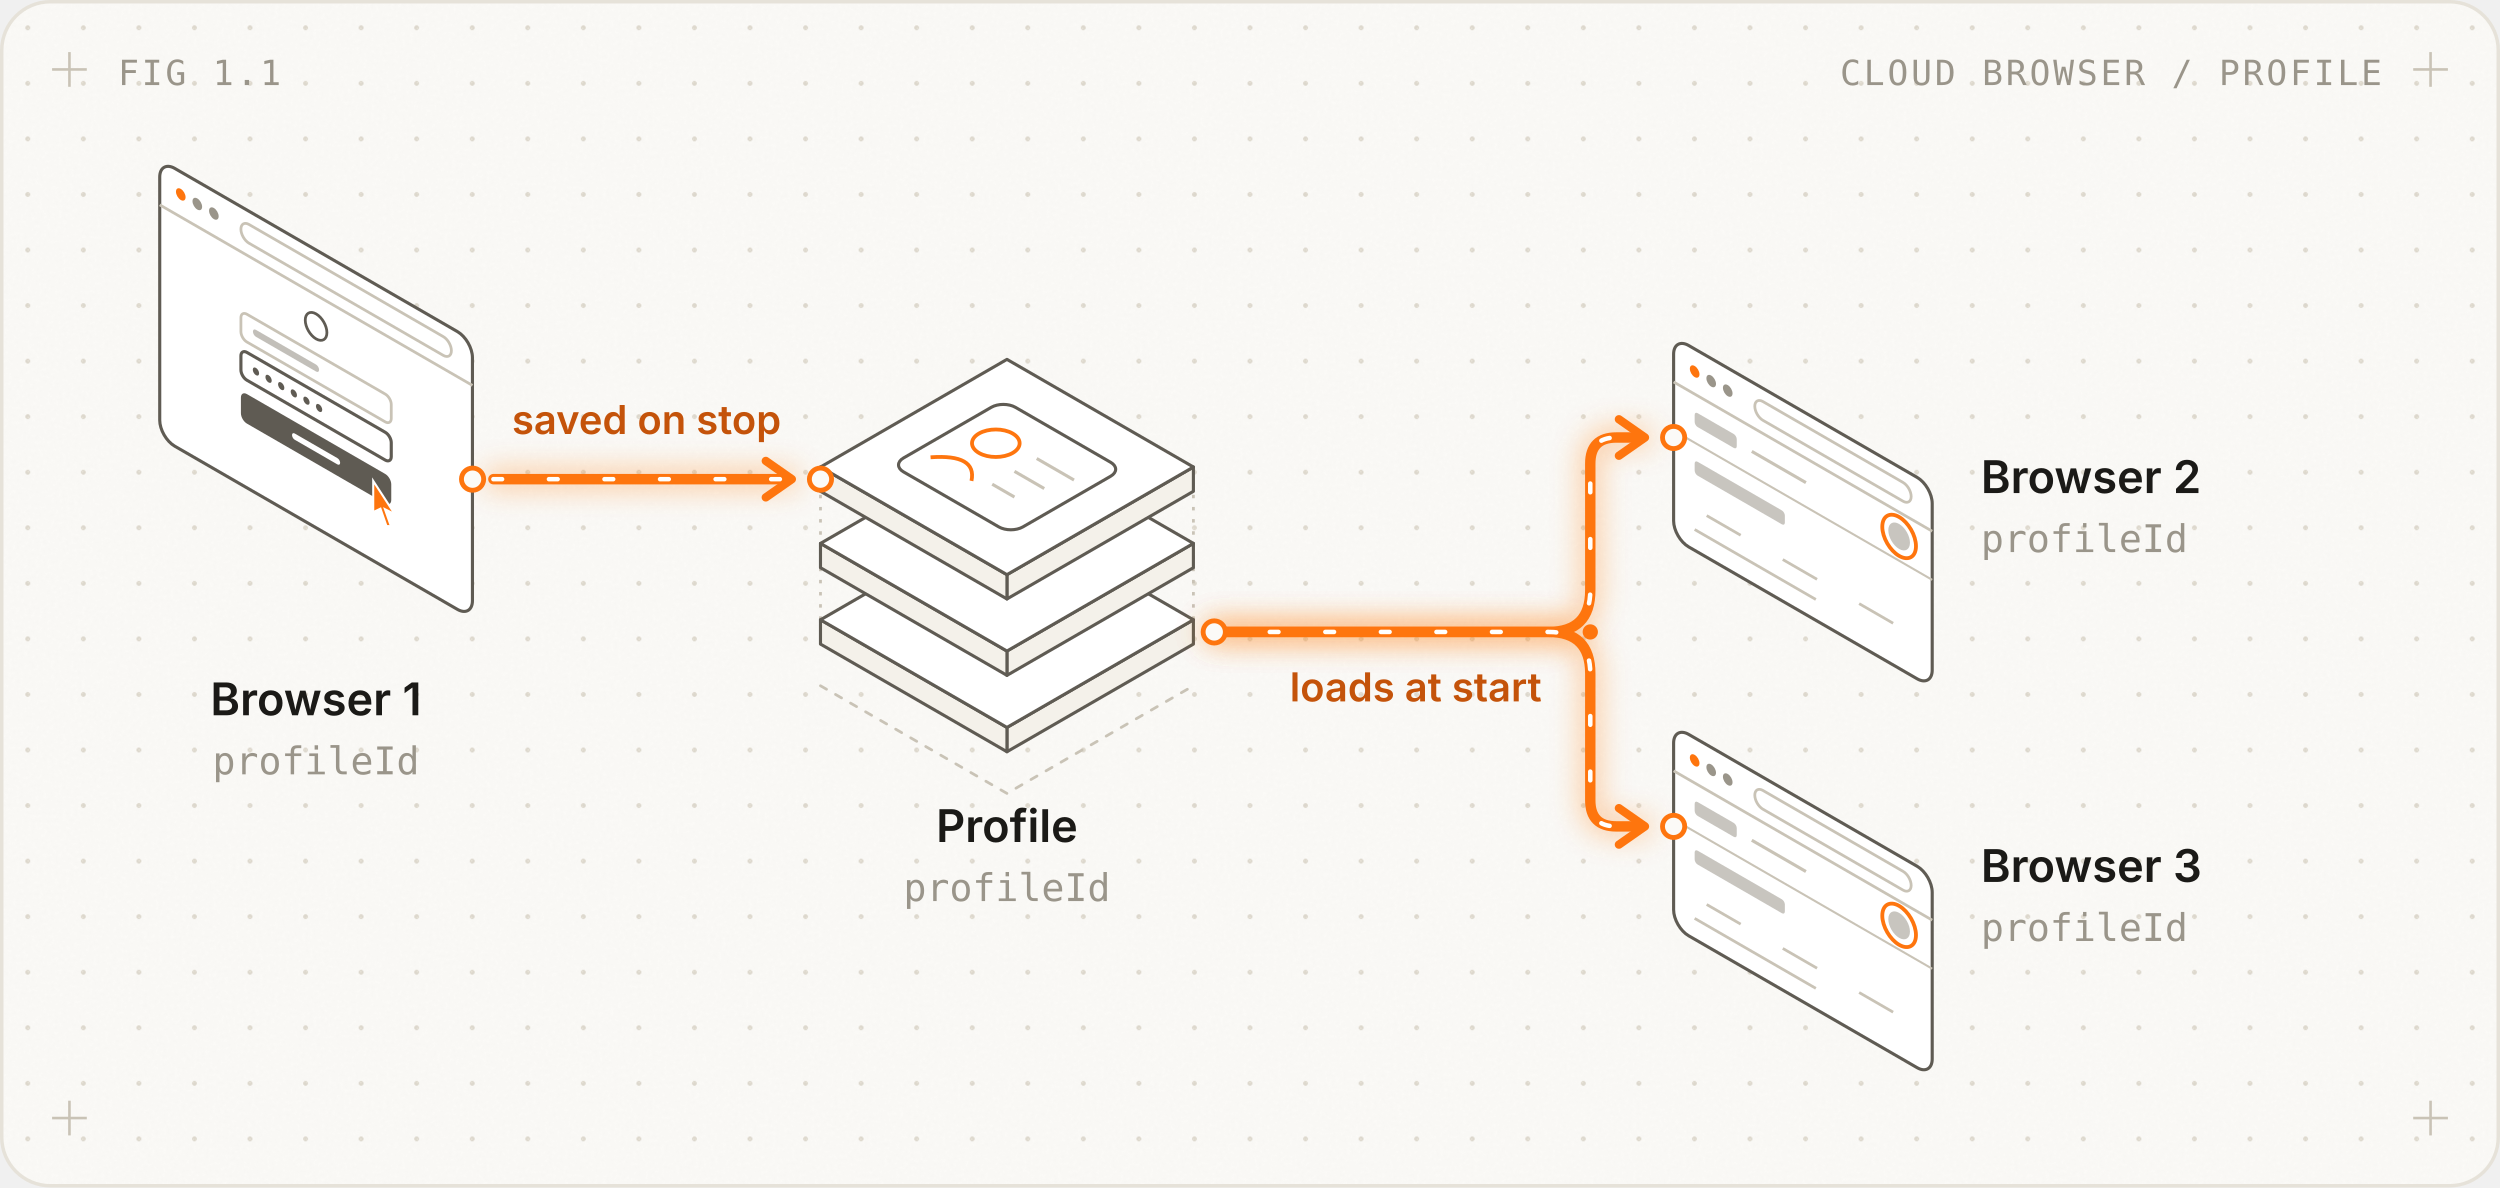
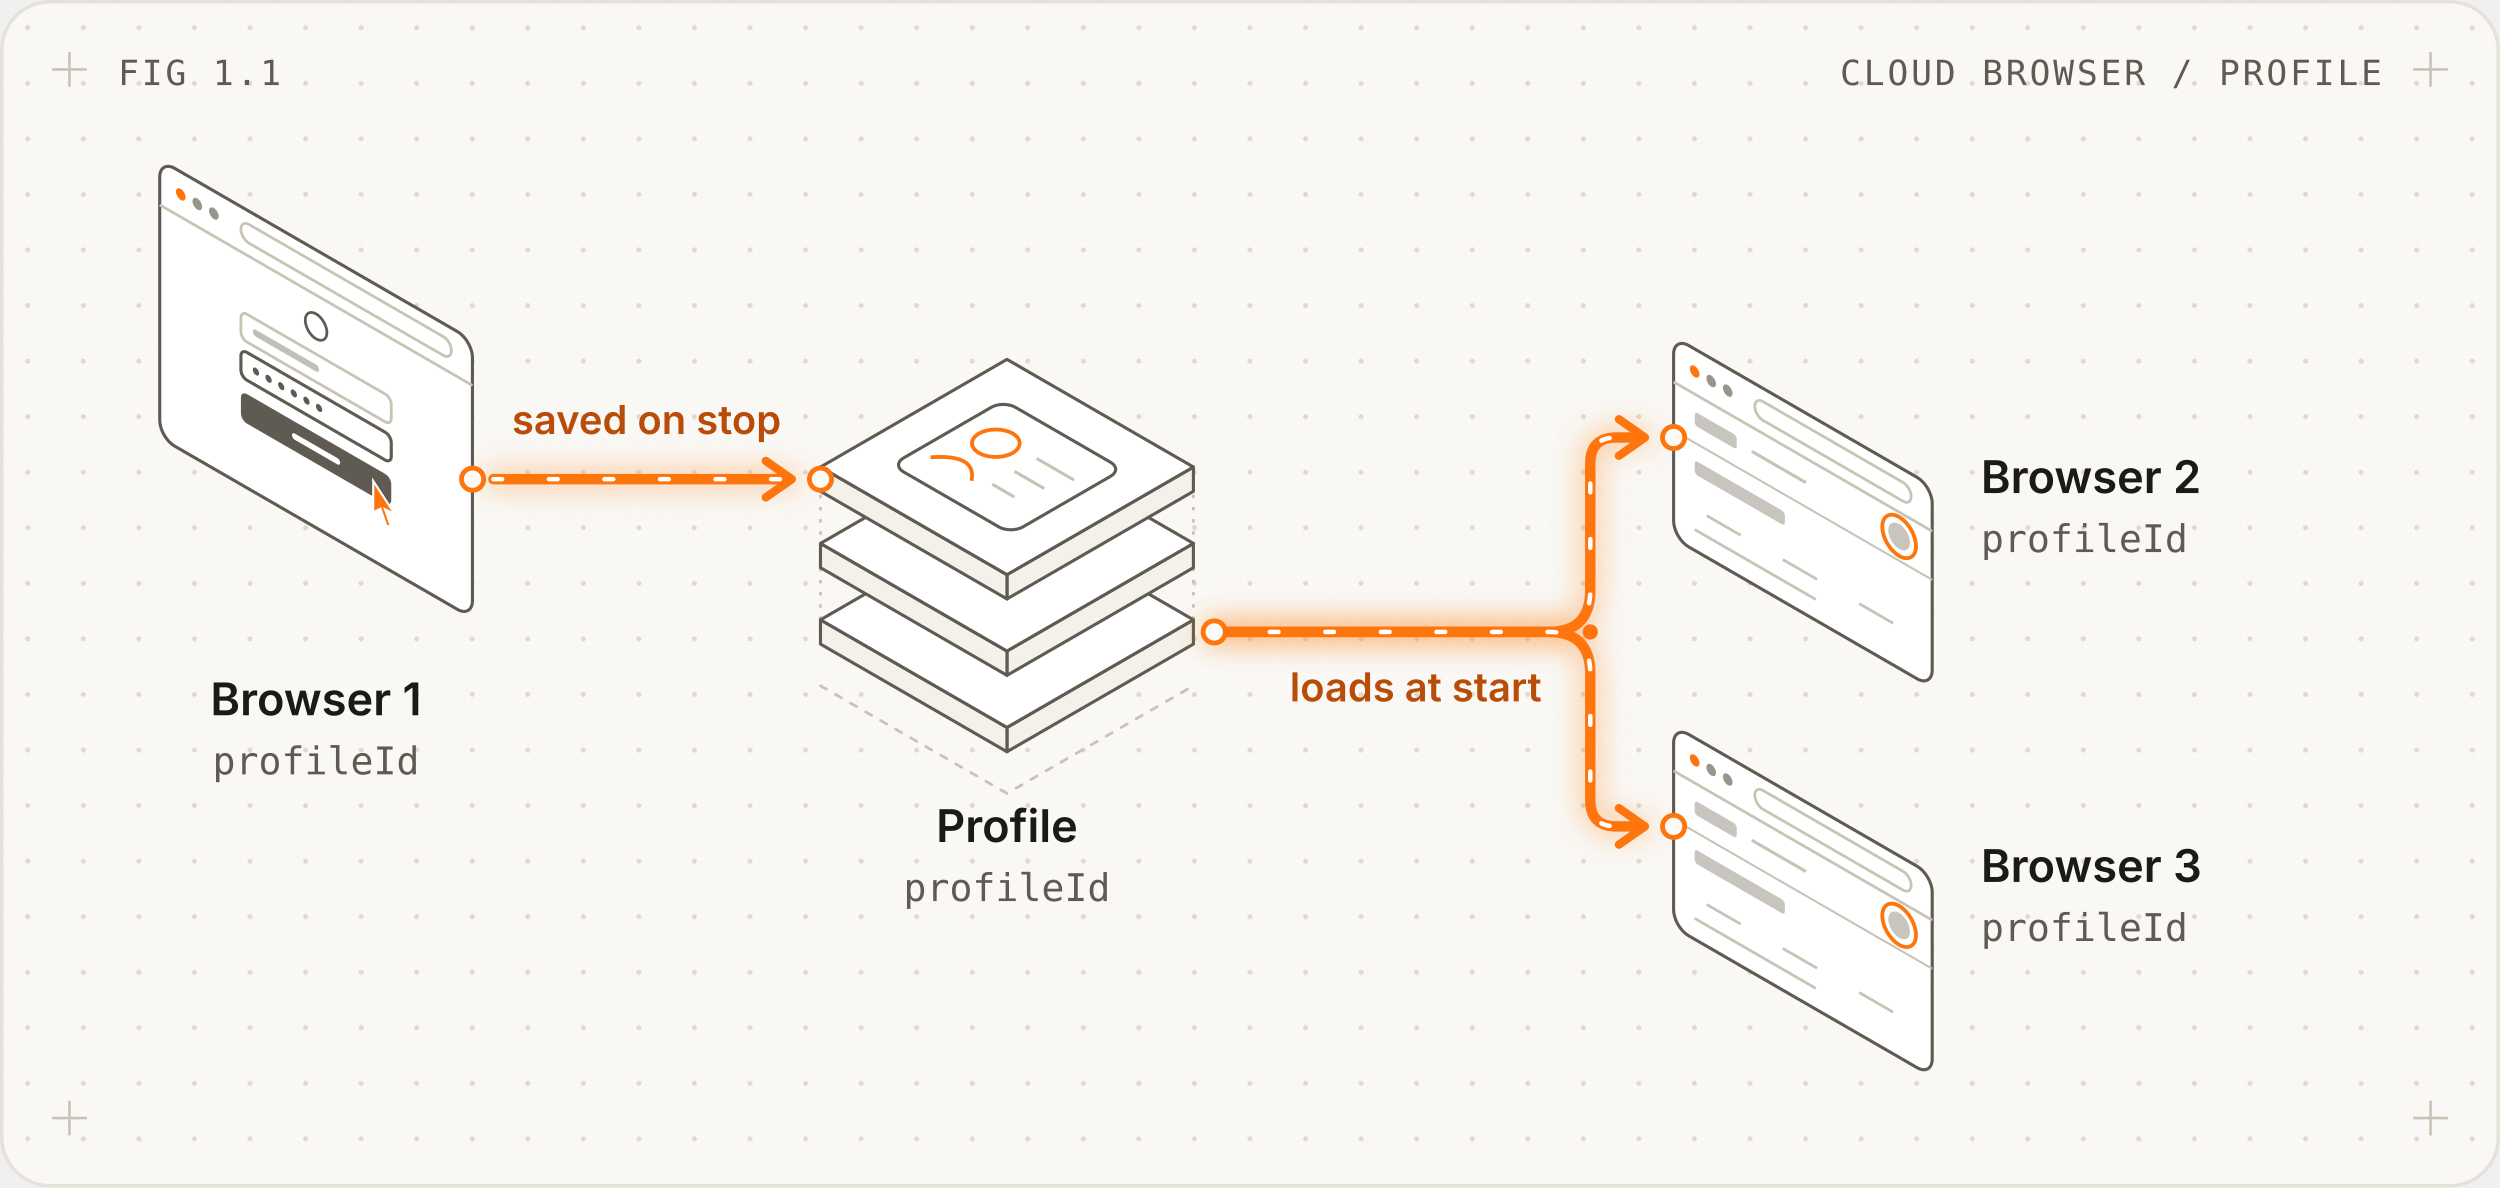
<svg xmlns="http://www.w3.org/2000/svg" viewBox="0 0 720 342" width="720" height="342" role="img" aria-labelledby="t d" fill="none">
  <style>.s{font-family:Geist, Inter, -apple-system, BlinkMacSystemFont, 'Segoe UI', Helvetica, Arial, sans-serif}.m{font-family:'Geist Mono', ui-monospace, SFMono-Regular, Menlo, monospace}text{font-kerning:normal}@keyframes flow{to{stroke-dashoffset:-16}}@keyframes cur{0%,100%{transform:translate(-14px,-9px)}14%,26%{transform:translate(0,0)}36%{transform:translate(-14px,-9px)}}@keyframes btn{0%,19%,25%,100%{fill-opacity:1}21%,23%{fill-opacity:.45}}@keyframes pks{0%,27%{stroke-opacity:0}31%,52%{stroke-opacity:1}56%,100%{stroke-opacity:0}}@keyframes pkl{0%,54%{stroke-opacity:0}58%,88%{stroke-opacity:1}92%,100%{stroke-opacity:0}}@keyframes wr{0%,36%{fill-opacity:0}46%,60%{fill-opacity:1}74%,100%{fill-opacity:0}}@keyframes ring{0%,4%{stroke-opacity:1}12%,60%{stroke-opacity:.2}68%,100%{stroke-opacity:1}}@media (prefers-reduced-motion:no-preference){.flow{animation:flow 1s linear infinite,pks 7s linear infinite}.load{animation:flow 1s linear infinite,pkl 7s linear infinite}.cur{animation:cur 7s ease-in-out infinite}.btn{animation:btn 7s linear infinite}.wr{animation:wr 7s ease-in-out infinite}.ring{animation:ring 7s ease-in-out infinite}.ring2{animation-delay:.25s}}</style>
  <defs>
    <pattern id="dots" width="16" height="16" patternUnits="userSpaceOnUse">
      <circle cx="8" cy="8" r="0.7" fill="#DDD8CD" />
    </pattern>
    <filter id="grain" x="0" y="0" width="100%" height="100%">
      <feTurbulence type="fractalNoise" baseFrequency="0.9" numOctaves="2" seed="7" stitchTiles="stitch" />
      <feColorMatrix values="0 0 0 0 0.5  0 0 0 0 0.5  0 0 0 0 0.5  0 0 0 0.05 0" />
    </filter>
    <clipPath id="card">
      <rect x="0.5" y="0.5" width="719" height="341" rx="14" />
    </clipPath>
    <filter id="glow" filterUnits="userSpaceOnUse" x="0" y="0" width="720" height="342">
      <feGaussianBlur stdDeviation="4" />
    </filter>
    <marker id="oh" viewBox="0 0 10 10" refX="6" refY="5" markerWidth="5" markerHeight="5" orient="auto" markerUnits="strokeWidth">
      <path d="M1.5 1.5 L6.5 5 L1.5 8.5" stroke="#FE750E" stroke-width="1.6" fill="none" stroke-linecap="round" stroke-linejoin="round" />
    </marker>
  </defs>
  <rect x="0.5" y="0.5" width="719" height="341" rx="14" fill="#FBFAF7" />
  <g clip-path="url(#card)">
    <rect width="720" height="342" fill="url(#dots)" />
    <rect width="720" height="342" filter="url(#grain)" />
  </g>
  <rect x="0.5" y="0.5" width="719" height="341" rx="14" fill="none" stroke="#E6E2D9" />
  <path d="M15 20h10M20 15v10" stroke="#C9C3B6" stroke-width="0.75" />
  <path d="M695 20h10M700 15v10" stroke="#C9C3B6" stroke-width="0.75" />
  <path d="M15 322h10M20 317v10" stroke="#C9C3B6" stroke-width="0.75" />
  <path d="M695 322h10M700 317v10" stroke="#C9C3B6" stroke-width="0.75" />
-   <text x="34.0" y="24.5" font-size="10" fill="#9A958A" letter-spacing="0.08em" class="m">FIG 1.1</text>
-   <text x="686.0" y="24.5" font-size="10" fill="#9A958A" text-anchor="end" letter-spacing="0.08em" class="m">CLOUD BROWSER / PROFILE</text>
+   <text x="34.0" y="24.5" font-size="10" fill="#5F5B53" letter-spacing="0.08em" class="m">FIG 1.1</text>
+   <text x="686.0" y="24.5" font-size="10" fill="#5F5B53" text-anchor="end" letter-spacing="0.08em" class="m">CLOUD BROWSER / PROFILE</text>
  <polyline points="236.3,197.5 290.0,228.5 343.7,197.5" stroke="#C9C3B6" stroke-width="0.8" stroke-dasharray="2 3" stroke-linejoin="round" stroke-linecap="round" />
  <line x1="236.3" y1="185.5" x2="236.3" y2="134.5" stroke="#C9C3B6" stroke-width="0.8" stroke-dasharray="1 2.5" />
  <line x1="290.0" y1="216.5" x2="290.0" y2="165.5" stroke="#C9C3B6" stroke-width="0.8" stroke-dasharray="1 2.5" />
  <line x1="343.7" y1="185.5" x2="343.7" y2="134.5" stroke="#C9C3B6" stroke-width="0.8" stroke-dasharray="1 2.5" />
  <polygon points="343.7,178.5 290.0,209.5 290.0,216.5 343.7,185.5" fill="#F4F1EA" stroke="#5F5B53" stroke-width="0.9" stroke-linejoin="round" stroke-linecap="round" />
  <polygon points="236.3,178.5 290.0,209.5 290.0,216.5 236.3,185.5" fill="#F4F1EA" stroke="#5F5B53" stroke-width="0.9" stroke-linejoin="round" stroke-linecap="round" />
  <polygon points="290.0,147.5 343.7,178.5 290.0,209.5 236.3,178.5" fill="#FFFFFF" stroke="#5F5B53" stroke-width="0.9" stroke-linejoin="round" stroke-linecap="round" />
  <polygon points="343.7,156.5 290.0,187.5 290.0,194.5 343.7,163.5" fill="#F4F1EA" stroke="#5F5B53" stroke-width="0.9" stroke-linejoin="round" stroke-linecap="round" />
  <polygon points="236.3,156.5 290.0,187.5 290.0,194.5 236.3,163.5" fill="#F4F1EA" stroke="#5F5B53" stroke-width="0.9" stroke-linejoin="round" stroke-linecap="round" />
  <polygon points="290.0,125.5 343.7,156.5 290.0,187.5 236.3,156.5" fill="#FFFFFF" stroke="#5F5B53" stroke-width="0.9" stroke-linejoin="round" stroke-linecap="round" />
  <polygon points="343.7,134.5 290.0,165.5 290.0,172.5 343.7,141.5" fill="#F4F1EA" stroke="#5F5B53" stroke-width="0.9" stroke-linejoin="round" stroke-linecap="round" />
  <polygon points="236.3,134.5 290.0,165.5 290.0,172.5 236.3,141.5" fill="#F4F1EA" stroke="#5F5B53" stroke-width="0.9" stroke-linejoin="round" stroke-linecap="round" />
  <polygon points="290.0,103.5 343.7,134.5 290.0,165.5 236.3,134.5" fill="#FFFFFF" stroke="#5F5B53" stroke-width="0.9" stroke-linejoin="round" stroke-linecap="round" />
  <polygon class="wr" points="290.0,103.5 343.7,134.5 290.0,165.5 236.3,134.5" fill="#FFE6D2" fill-opacity="0" />
  <g transform="matrix(0.866,0.5,-0.866,0.5,290.0,103.5)">
    <rect x="11.2" y="12.4" width="39.7" height="37.2" rx="4" stroke="#5F5B53" stroke-width="0.9" vector-effect="non-scaling-stroke" />
    <circle cx="22.3" cy="26.0" r="5.6" stroke="#FE750E" stroke-width="1.1" vector-effect="non-scaling-stroke" />
    <path d="M15.5 40.9 q6.8 -8.7 13.6 0" stroke="#FE750E" stroke-width="1.1" vector-effect="non-scaling-stroke" />
    <line x1="33.5" y1="23.6" x2="45.9" y2="23.6" stroke="#C9C3B6" stroke-width="0.9" vector-effect="non-scaling-stroke" />
    <line x1="33.5" y1="31.0" x2="43.4" y2="31.0" stroke="#C9C3B6" stroke-width="0.9" vector-effect="non-scaling-stroke" />
    <line x1="33.5" y1="38.4" x2="40.9" y2="38.4" stroke="#C9C3B6" stroke-width="0.9" vector-effect="non-scaling-stroke" />
  </g>
  <path d="M142.1 138.0 H227.3" stroke="#FE750E" stroke-width="6" stroke-opacity="0.35" filter="url(#glow)" stroke-linejoin="round" stroke-linecap="round" />
  <path d="M142.1 138.0 H227.3" stroke="#FE750E" stroke-width="3" stroke-linejoin="round" stroke-linecap="round" marker-end="url(#oh)" />
  <path class="flow" d="M142.1 138.0 H227.3" stroke="#FFFFFF" stroke-width="1.3" stroke-dasharray="2.5 13.5" stroke-linecap="round" />
-   <text x="186.2" y="125.0" font-size="11.5" fill="#C4530A" font-weight="600" text-anchor="middle" class="s">saved on stop</text>
+   <text x="186.2" y="125.0" font-size="11.5" fill="#B84D09" font-weight="600" text-anchor="middle" class="s">saved on stop</text>
  <path d="M349.7 182.0 L446.0 182.0 Q458.0 182.0 458.0 170.0 L458.0 133.5 Q458.0 126.0 465.5 126.0 L473.0 126.0" stroke="#FE750E" stroke-width="6" stroke-opacity="0.35" filter="url(#glow)" stroke-linejoin="round" stroke-linecap="round" />
  <path d="M349.7 182.0 L446.0 182.0 Q458.0 182.0 458.0 170.0 L458.0 133.5 Q458.0 126.0 465.5 126.0 L473.0 126.0" stroke="#FE750E" stroke-width="3" stroke-linejoin="round" stroke-linecap="round" marker-end="url(#oh)" />
  <path class="load" d="M349.7 182.0 L446.0 182.0 Q458.0 182.0 458.0 170.0 L458.0 133.5 Q458.0 126.0 465.5 126.0 L473.0 126.0" stroke="#FFFFFF" stroke-width="1.3" stroke-dasharray="2.5 13.5" stroke-linecap="round" />
  <path d="M349.7 182.0 L446.0 182.0 Q458.0 182.0 458.0 194.0 L458.0 230.5 Q458.0 238.0 465.5 238.0 L473.0 238.0" stroke="#FE750E" stroke-width="6" stroke-opacity="0.35" filter="url(#glow)" stroke-linejoin="round" stroke-linecap="round" />
  <path d="M349.7 182.0 L446.0 182.0 Q458.0 182.0 458.0 194.0 L458.0 230.5 Q458.0 238.0 465.5 238.0 L473.0 238.0" stroke="#FE750E" stroke-width="3" stroke-linejoin="round" stroke-linecap="round" marker-end="url(#oh)" />
  <path class="load" d="M349.7 182.0 L446.0 182.0 Q458.0 182.0 458.0 194.0 L458.0 230.5 Q458.0 238.0 465.5 238.0 L473.0 238.0" stroke="#FFFFFF" stroke-width="1.3" stroke-dasharray="2.5 13.5" stroke-linecap="round" />
  <circle cx="458" cy="182.0" r="2.2" fill="#FE750E" />
-   <text x="444.0" y="202.0" font-size="11.5" fill="#C4530A" font-weight="600" text-anchor="end" class="s">loads at start</text>
+   <text x="444.0" y="202.0" font-size="11.5" fill="#B84D09" font-weight="600" text-anchor="end" class="s">loads at start</text>
  <g transform="matrix(0.866,0.5,0,1,46.0,126.0)">
    <rect x="0" y="-80" width="104" height="80" rx="5" fill="#FFFFFF" stroke="#5F5B53" stroke-width="0.9" vector-effect="non-scaling-stroke" />
    <line x1="0" y1="-67" x2="104" y2="-67" stroke="#C9C3B6" stroke-width="0.8" vector-effect="non-scaling-stroke" />
    <circle cx="7.0" cy="-73.5" r="1.6" fill="#FE750E" />
    <circle cx="12.5" cy="-73.5" r="1.6" fill="#9A958A" />
    <circle cx="18.0" cy="-73.5" r="1.6" fill="#9A958A" />
    <rect x="27" y="-76.2" width="70" height="5.4" rx="2.7" stroke="#C9C3B6" stroke-width="0.8" vector-effect="non-scaling-stroke" />
    <circle cx="52.0" cy="-58" r="3.6" stroke="#5F5B53" stroke-width="0.8" vector-effect="non-scaling-stroke" />
    <rect x="27.0" y="-50" width="50" height="8" rx="2" stroke="#C9C3B6" stroke-width="0.8" vector-effect="non-scaling-stroke" />
    <rect x="31.0" y="-47" width="22" height="2" rx="1" fill="#9A958A" fill-opacity=".6" />
    <rect x="27.0" y="-39" width="50" height="8" rx="2" stroke="#5F5B53" stroke-width="0.9" vector-effect="non-scaling-stroke" />
    <circle cx="32.0" cy="-35" r="1.05" fill="#5F5B53" />
    <circle cx="36.2" cy="-35" r="1.05" fill="#5F5B53" />
    <circle cx="40.4" cy="-35" r="1.05" fill="#5F5B53" />
    <circle cx="44.6" cy="-35" r="1.05" fill="#5F5B53" />
    <circle cx="48.8" cy="-35" r="1.05" fill="#5F5B53" />
    <circle cx="53.0" cy="-35" r="1.05" fill="#5F5B53" />
    <rect class="btn" x="27.0" y="-27" width="50" height="8.5" rx="2" fill="#5F5B53" />
    <rect x="44.0" y="-23.6" width="16" height="1.8" rx=".9" fill="#FFFFFF" />
    <path class="cur" d="M71.0 -23 l0 9 l2.4 -2.2 l2 4 l1.5 -0.7 l-2 -3.9 l3.3 -0.2z" fill="#FE750E" stroke="#FFFFFF" stroke-width="0.6" vector-effect="non-scaling-stroke" />
  </g>
  <g transform="matrix(0.866,0.5,0,1,482.0,155.0)">
    <rect x="0" y="-58" width="86" height="58" rx="5" fill="#FFFFFF" stroke="#5F5B53" stroke-width="0.9" vector-effect="non-scaling-stroke" />
    <line x1="0" y1="-45" x2="86" y2="-45" stroke="#C9C3B6" stroke-width="0.8" vector-effect="non-scaling-stroke" />
    <circle cx="7.0" cy="-51.5" r="1.6" fill="#FE750E" />
    <circle cx="12.5" cy="-51.5" r="1.6" fill="#9A958A" />
    <circle cx="18.0" cy="-51.5" r="1.6" fill="#9A958A" />
    <rect x="27" y="-54.2" width="52" height="5.4" rx="2.7" stroke="#C9C3B6" stroke-width="0.8" vector-effect="non-scaling-stroke" />
    <rect x="7" y="-40" width="14" height="4" rx="1" fill="#9A958A" fill-opacity=".55" />
    <line x1="26" y1="-38" x2="44" y2="-38" stroke="#C9C3B6" stroke-width="0.9" vector-effect="non-scaling-stroke" />
    <circle cx="75" cy="-38" r="3.6" fill="#9A958A" fill-opacity=".55" />
    <circle class="ring " cx="75" cy="-38" r="5.6" stroke="#FE750E" stroke-width="1.1" vector-effect="non-scaling-stroke" />
    <line x1="0" y1="-31" x2="86" y2="-31" stroke="#C9C3B6" stroke-width="0.6" vector-effect="non-scaling-stroke" />
    <rect x="7" y="-26" width="30" height="4" rx="1" fill="#9A958A" fill-opacity=".55" />
    <rect x="7.0" y="-18" width="21.3" height="-1.0" rx="2" stroke="#C9C3B6" stroke-width="0.8" vector-effect="non-scaling-stroke" />
    <line x1="11.0" y1="-12" x2="22.3" y2="-12" stroke="#C9C3B6" stroke-width="0.8" vector-effect="non-scaling-stroke" />
    <rect x="32.3" y="-18" width="21.3" height="-1.0" rx="2" stroke="#C9C3B6" stroke-width="0.8" vector-effect="non-scaling-stroke" />
    <line x1="36.3" y1="-12" x2="47.7" y2="-12" stroke="#C9C3B6" stroke-width="0.8" vector-effect="non-scaling-stroke" />
    <rect x="57.7" y="-18" width="21.3" height="-1.0" rx="2" stroke="#C9C3B6" stroke-width="0.8" vector-effect="non-scaling-stroke" />
    <line x1="61.7" y1="-12" x2="73.0" y2="-12" stroke="#C9C3B6" stroke-width="0.8" vector-effect="non-scaling-stroke" />
    <line x1="7" y1="-6" x2="47.3" y2="-6" stroke="#C9C3B6" stroke-width="0.8" vector-effect="non-scaling-stroke" />
  </g>
  <g transform="matrix(0.866,0.5,0,1,482.0,267.0)">
    <rect x="0" y="-58" width="86" height="58" rx="5" fill="#FFFFFF" stroke="#5F5B53" stroke-width="0.9" vector-effect="non-scaling-stroke" />
    <line x1="0" y1="-45" x2="86" y2="-45" stroke="#C9C3B6" stroke-width="0.8" vector-effect="non-scaling-stroke" />
    <circle cx="7.0" cy="-51.5" r="1.6" fill="#FE750E" />
    <circle cx="12.5" cy="-51.5" r="1.6" fill="#9A958A" />
    <circle cx="18.0" cy="-51.5" r="1.6" fill="#9A958A" />
    <rect x="27" y="-54.2" width="52" height="5.4" rx="2.7" stroke="#C9C3B6" stroke-width="0.8" vector-effect="non-scaling-stroke" />
    <rect x="7" y="-40" width="14" height="4" rx="1" fill="#9A958A" fill-opacity=".55" />
    <line x1="26" y1="-38" x2="44" y2="-38" stroke="#C9C3B6" stroke-width="0.9" vector-effect="non-scaling-stroke" />
    <circle cx="75" cy="-38" r="3.6" fill="#9A958A" fill-opacity=".55" />
    <circle class="ring ring2" cx="75" cy="-38" r="5.6" stroke="#FE750E" stroke-width="1.1" vector-effect="non-scaling-stroke" />
    <line x1="0" y1="-31" x2="86" y2="-31" stroke="#C9C3B6" stroke-width="0.6" vector-effect="non-scaling-stroke" />
    <rect x="7" y="-26" width="30" height="4" rx="1" fill="#9A958A" fill-opacity=".55" />
    <rect x="7.0" y="-18" width="21.3" height="-1.0" rx="2" stroke="#C9C3B6" stroke-width="0.8" vector-effect="non-scaling-stroke" />
    <line x1="11.0" y1="-12" x2="22.3" y2="-12" stroke="#C9C3B6" stroke-width="0.8" vector-effect="non-scaling-stroke" />
    <rect x="32.3" y="-18" width="21.3" height="-1.0" rx="2" stroke="#C9C3B6" stroke-width="0.8" vector-effect="non-scaling-stroke" />
    <line x1="36.3" y1="-12" x2="47.7" y2="-12" stroke="#C9C3B6" stroke-width="0.8" vector-effect="non-scaling-stroke" />
    <rect x="57.7" y="-18" width="21.3" height="-1.0" rx="2" stroke="#C9C3B6" stroke-width="0.8" vector-effect="non-scaling-stroke" />
    <line x1="61.7" y1="-12" x2="73.0" y2="-12" stroke="#C9C3B6" stroke-width="0.8" vector-effect="non-scaling-stroke" />
    <line x1="7" y1="-6" x2="47.3" y2="-6" stroke="#C9C3B6" stroke-width="0.8" vector-effect="non-scaling-stroke" />
  </g>
  <circle cx="136.1" cy="138.0" r="3.2" fill="#FBFAF7" stroke="#FE750E" stroke-width="1.4" />
  <circle cx="482.0" cy="126.0" r="3.2" fill="#FBFAF7" stroke="#FE750E" stroke-width="1.4" />
  <circle cx="482.0" cy="238.0" r="3.2" fill="#FBFAF7" stroke="#FE750E" stroke-width="1.4" />
  <circle cx="236.3" cy="138.0" r="3.2" fill="#FBFAF7" stroke="#FE750E" stroke-width="1.4" />
  <circle cx="349.7" cy="182.0" r="3.2" fill="#FBFAF7" stroke="#FE750E" stroke-width="1.4" />
  <text x="91.0" y="206.0" font-size="13" fill="#1B1A17" font-weight="600" text-anchor="middle" class="s">Browser 1</text>
-   <text x="91.0" y="223.0" font-size="11" fill="#9A958A" text-anchor="middle" class="m">profileId</text>
+   <text x="91.0" y="223.0" font-size="11" fill="#5F5B53" text-anchor="middle" class="m">profileId</text>
  <text x="290.0" y="242.5" font-size="13" fill="#1B1A17" font-weight="600" text-anchor="middle" class="s">Profile</text>
-   <text x="290.0" y="259.5" font-size="11" fill="#9A958A" text-anchor="middle" class="m">profileId</text>
+   <text x="290.0" y="259.5" font-size="11" fill="#5F5B53" text-anchor="middle" class="m">profileId</text>
  <text x="570.5" y="142.0" font-size="13" fill="#1B1A17" font-weight="600" class="s">Browser 2</text>
-   <text x="570.5" y="159.0" font-size="11" fill="#9A958A" class="m">profileId</text>
+   <text x="570.5" y="159.0" font-size="11" fill="#5F5B53" class="m">profileId</text>
  <text x="570.5" y="254.0" font-size="13" fill="#1B1A17" font-weight="600" class="s">Browser 3</text>
-   <text x="570.5" y="271.0" font-size="11" fill="#9A958A" class="m">profileId</text>
+   <text x="570.5" y="271.0" font-size="11" fill="#5F5B53" class="m">profileId</text>
</svg>
